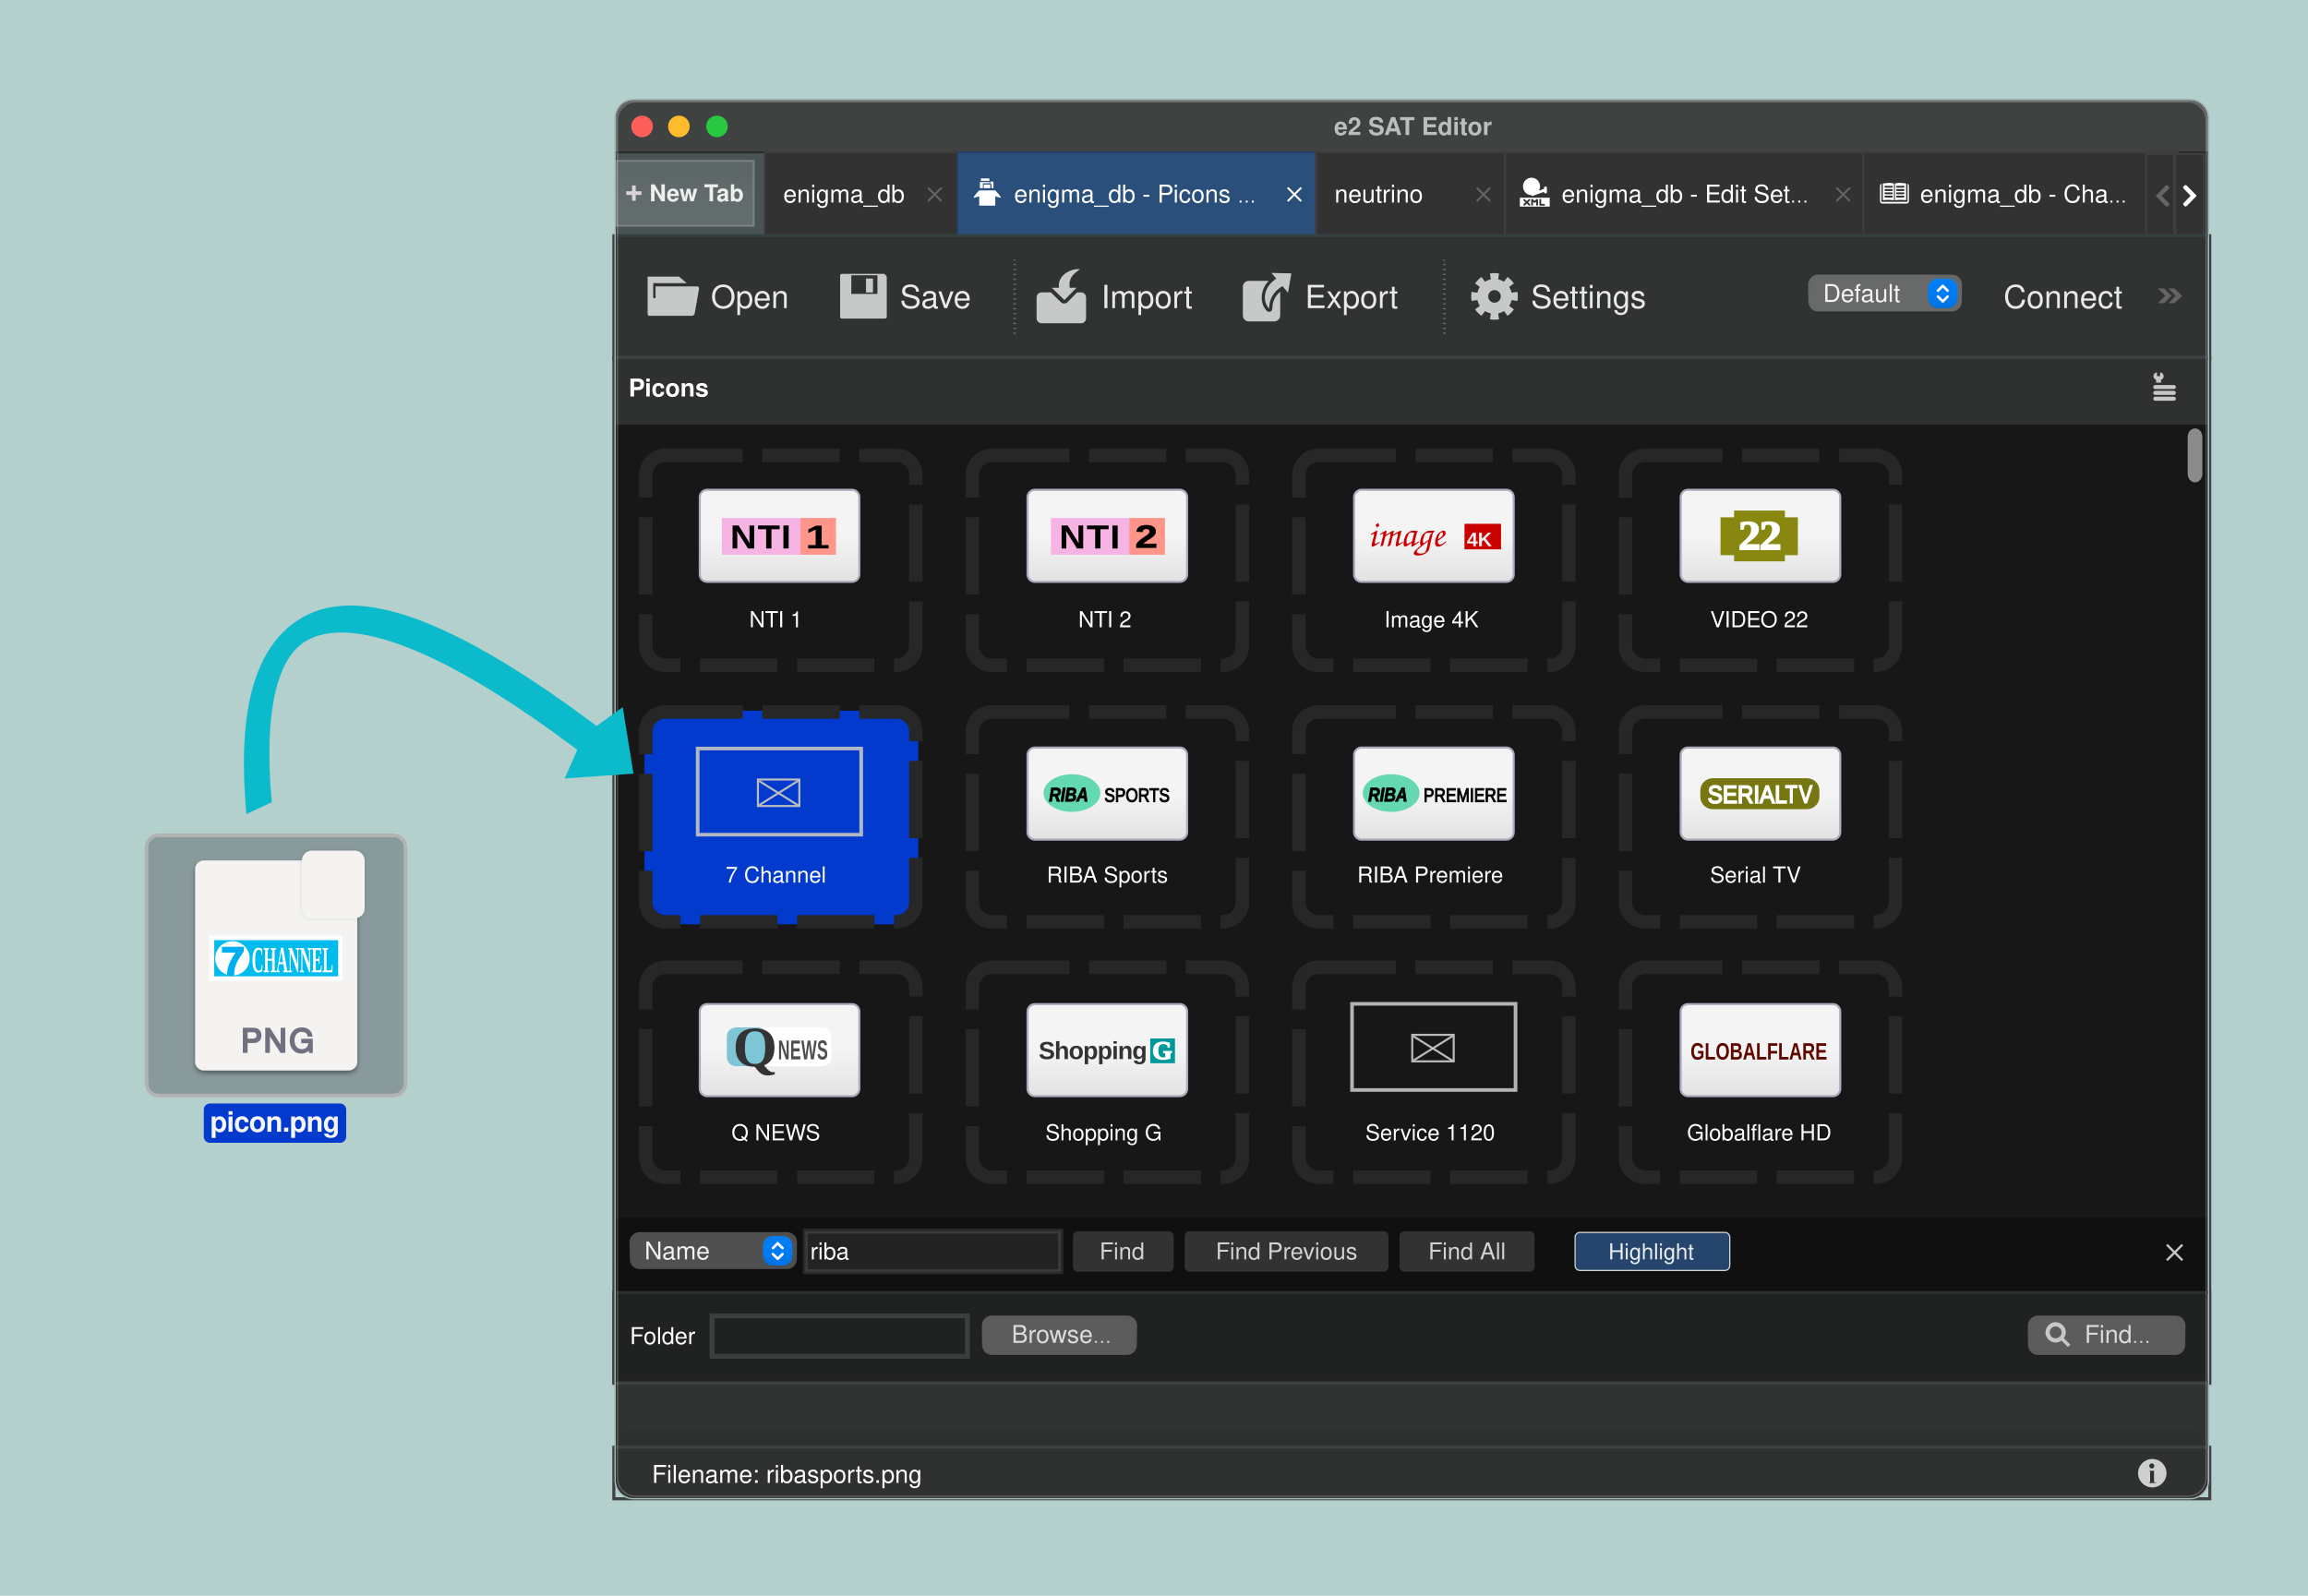
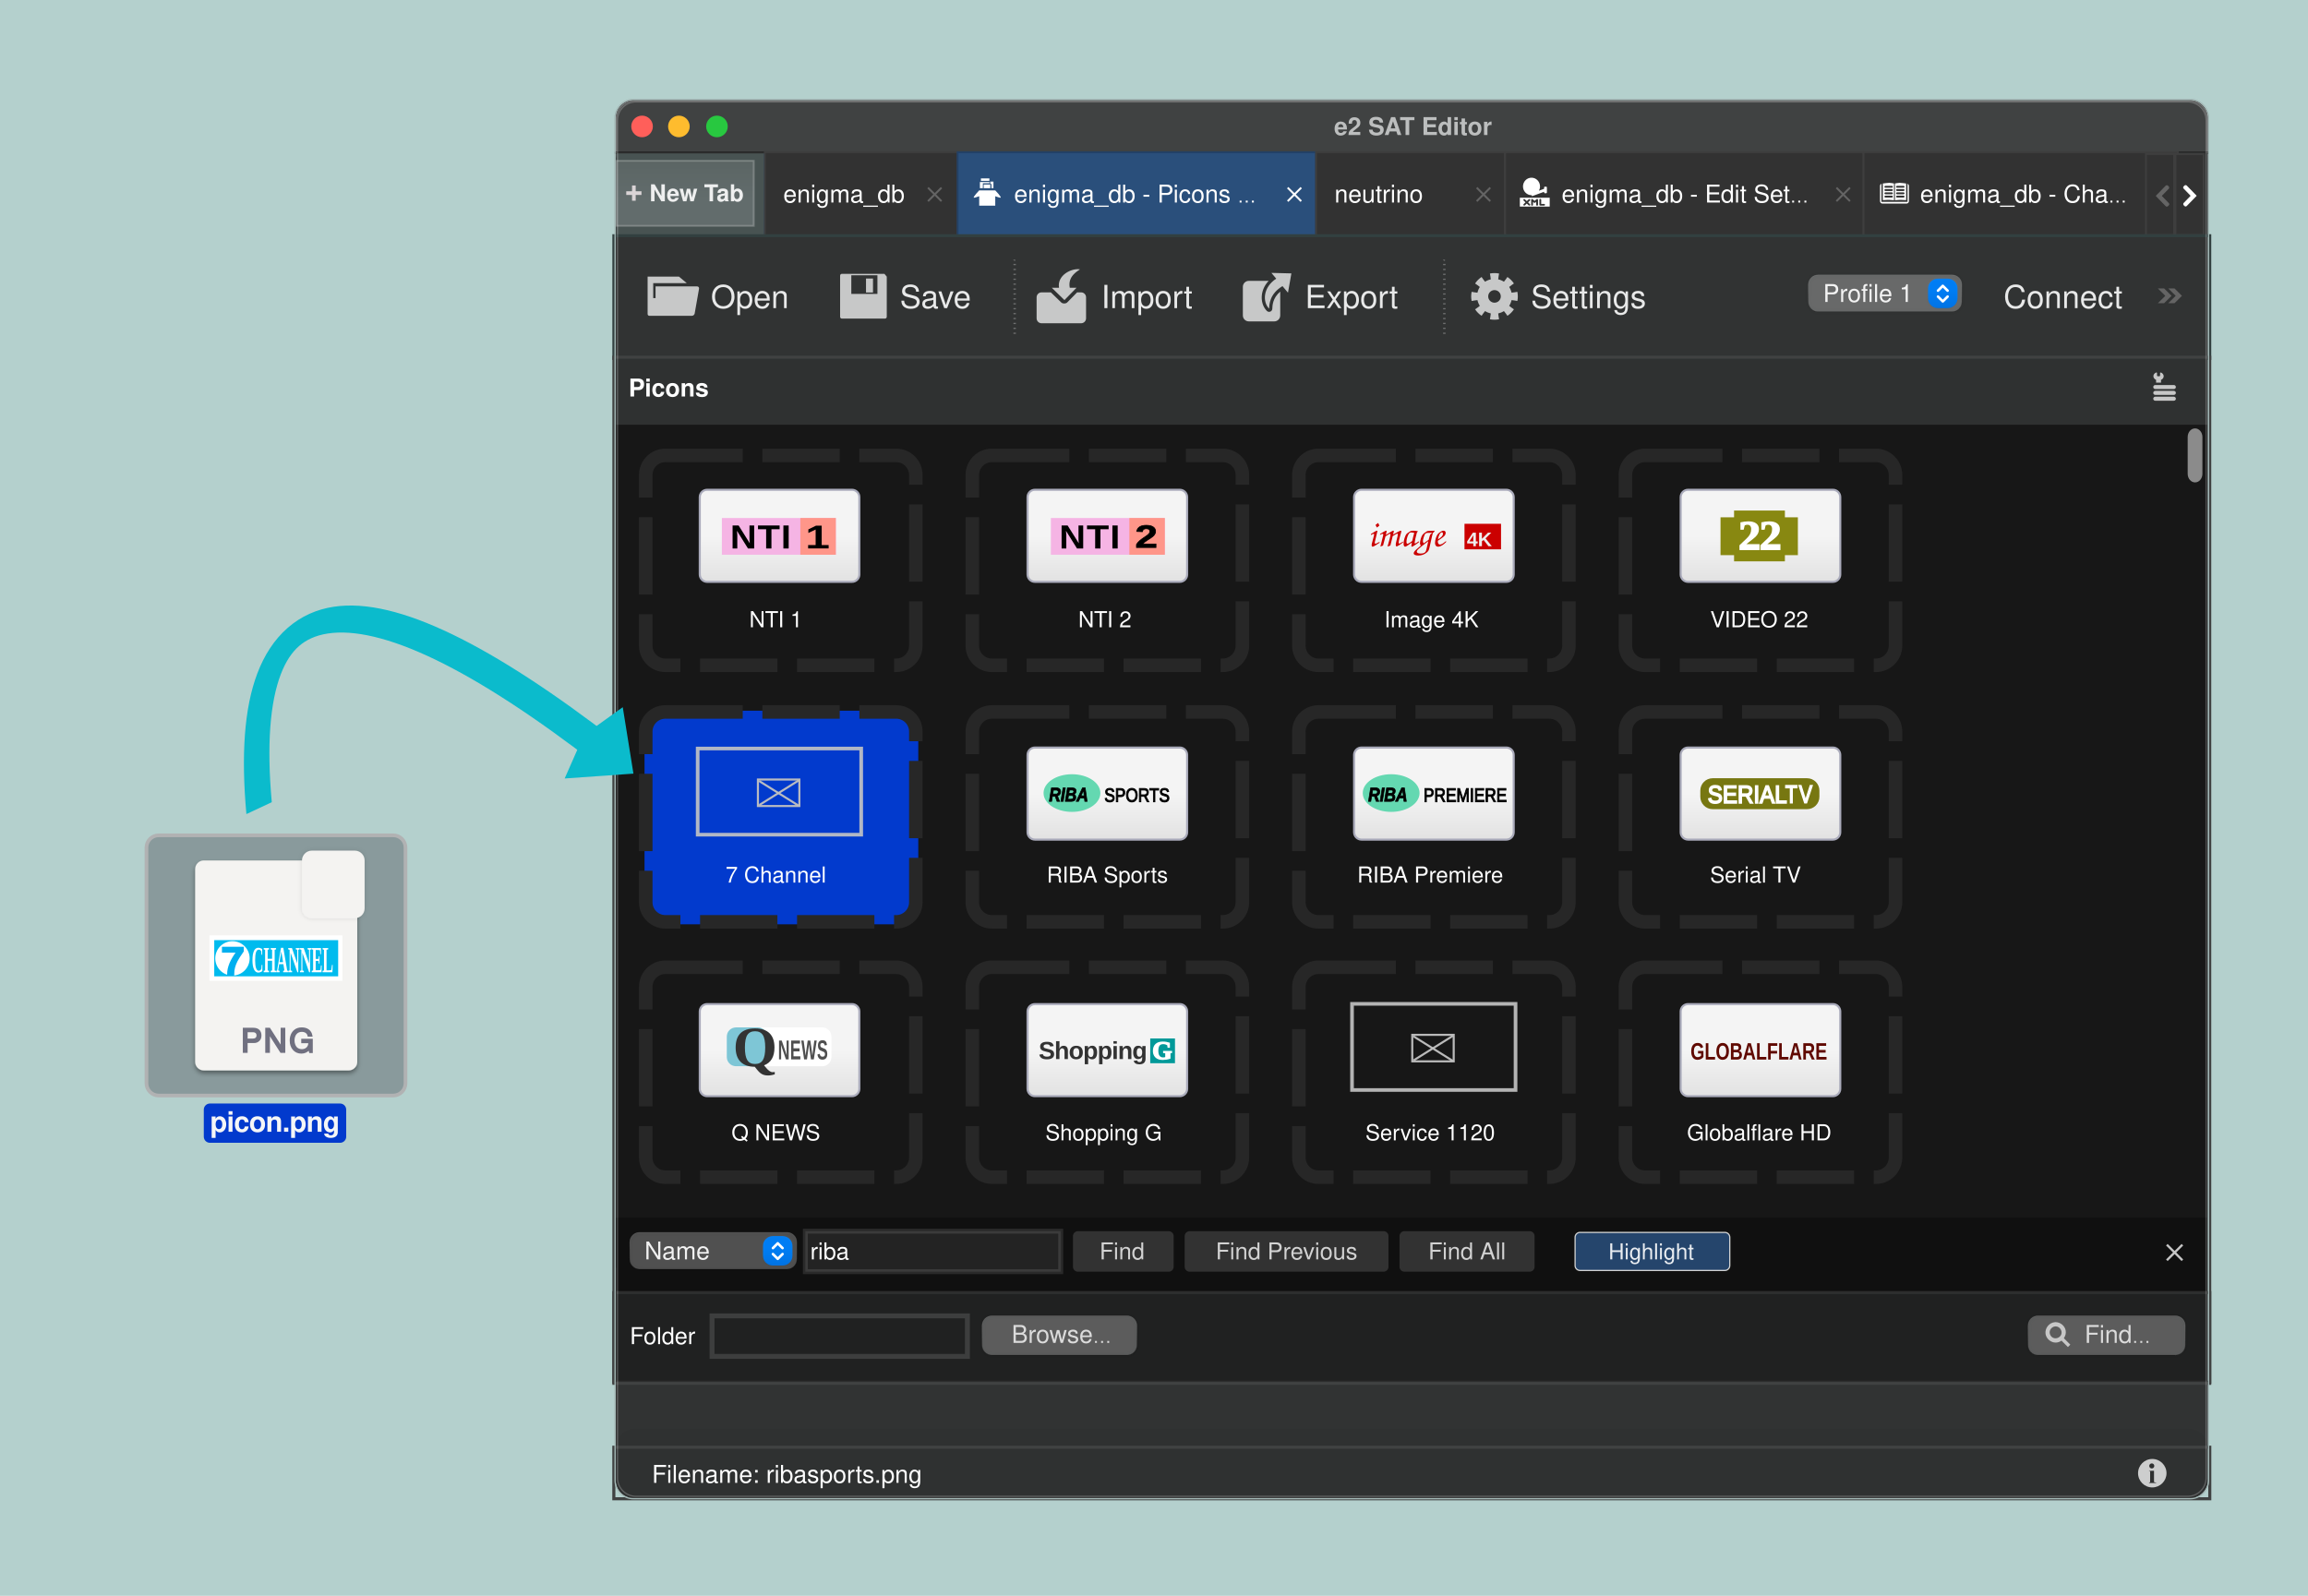
<svg xmlns="http://www.w3.org/2000/svg" viewBox="0 0 1880 1300" style="pointer-events:none;user-select:none">
  <defs>
    <symbol id="aad">
      <path d="M37.75 37.75h18.127v-11.5h-18.127c0 0 0-18.127 0-18.127h-11.5v18.127c0 0-18.127 0-18.127 0v11.5h18.127c0 0 0 18.127 0 18.127h11.5v-18.127z" />
    </symbol>
    <symbol id="cbw">
      <path d="M60 14.973l-3-0.522v35.716c-3.141-0.28-8.021-0.667-11-0.667-0.95 0-2.094 0.039-3.312 0.102-0.962 0.036-2.014 0.106-3.059 0.191-2.678 0.191-5.264 0.428-6.629 0.559v-35.901c0 0 6.61-1.451 9.963-1.451 4 0 14.037 1.451 14.037 1.451l3.001 0.522c1.769 0.819 2.999 2.61 2.999 4.687v32.68c0 2.848-2.312 5.16-5.16 5.16h-51.68c-2.848 0-5.16-2.312-5.16-5.16v-32.68c0-2.077 1.23-3.869 3-4.687l3-0.522c0 0 10.037-1.451 14.037-1.451 3.353 0 9.963 1.451 9.963 1.451v35.901c-1.366-0.131-3.951-0.368-6.629-0.559-1.045-0.085-2.097-0.155-3.059-0.191-1.218-0.063-2.362-0.102-3.312-0.102-2.979 0-7.859 0.387-11 0.667v-35.716l-3 0.522v38.765h56v-38.765zM28.5 42.5c0-1.104-0.896-2-2-2h-14c-1.104 0-2 0.896-2 2s0.896 2 2 2h14c1.104 0 2-0.896 2-2zM53.5 42.5c0-1.104-0.896-2-2-2h-14c-1.104 0-2 0.896-2 2s0.896 2 2 2h14c1.104 0 2-0.896 2-2zM28.5 35.5c0-1.104-0.896-2-2-2h-14c-1.104 0-2 0.896-2 2s0.896 2 2 2h14c1.104 0 2-0.896 2-2zM53.5 35.5c0-1.104-0.896-2-2-2h-14c-1.104 0-2 0.896-2 2s0.896 2 2 2h14c1.104 0 2-0.896 2-2zM28.5 28.5c0-1.104-0.896-2-2-2h-14c-1.104 0-2 0.896-2 2s0.896 2 2 2h14c1.104 0 2-0.896 2-2zM53.5 28.5c0-1.104-0.896-2-2-2h-14c-1.104 0-2 0.896-2 2s0.896 2 2 2h14c1.104 0 2-0.896 2-2zM28.5 21.5c0-1.104-0.896-2-2-2h-14c-1.104 0-2 0.896-2 2s0.896 2 2 2h14c1.104 0 2-0.896 2-2zM53.5 21.5c0-1.104-0.896-2-2-2h-14c-1.104 0-2 0.896-2 2s0.896 2 2 2h14c1.104 0 2-0.896 2-2z" />
    </symbol>
    <symbol id="cce">
      <path d="M62.328 7.276l-5.604-5.604-24.724 24.724c0 0-24.724-24.724-24.724-24.724l-5.604 5.604 24.724 24.724c0 0-24.724 24.724-24.724 24.724l5.604 5.604 24.724-24.724c0 0 24.724 24.724 24.724 24.724l5.604-5.604-24.724-24.724c0 0 24.724-24.724 24.724-24.724z" />
    </symbol>
    <symbol id="fdt">
      <path d="M56.256 31.057h-42.438c-7.074 0-12.818 5.744-12.818 12.818v61.295c0 7.074 5.744 12.818 12.818 12.818h54.476c7.075 0 12.818-5.744 12.818-12.818v-51.051c-16.616 14.040-16.649 30.281-17.025 36.965-0.151 2.687-1.869 5.034-4.385 5.99s-5.359 0.343-7.257-1.565c-14.421-14.502-16.181-43.133 3.811-64.452zM57.293 90.694c-14.624-14.705-13.039-45.988 15.234-64.344l-10.365-12.362 42.838 1.084-7.263 41.344-11.808-14.082c-28.127 16.992-28.15 39.728-28.636 48.36z" />
    </symbol>
    <symbol id="fet">
      <path d="M87.8 55.714h8.488c5.912 0 10.712 4.753 10.712 10.606v45.074c0 5.854-4.8 10.606-10.712 10.606h-84.576c-5.912 0-10.712-4.752-10.712-10.606v-45.074c0-5.853 4.8-10.606 10.712-10.606h19.788l22.5 21.827c1.413 1.374 4.32 2.133 6.3 2.109 1.98-0.023 4.821-0.828 6.2-2.236l21.3-21.7zM93.982 6.385c-17.881-3.082-49.582 12.531-44.921 39.525h-15.517l27.127 26.376 25.847-26.376h-14.41c-4.833-24.162 15.844-35.121 21.874-39.525z" />
    </symbol>
    <symbol id="ffo">
      <path d="M32 62.5c-16.833 0-30.5-13.667-30.5-30.5s13.667-30.5 30.5-30.5v9.611c-0.352-0.073-0.717-0.111-1.090-0.111-2.99 0-5.42 2.43-5.42 5.41 0 2.99 2.43 5.42 5.42 5.42 0.373 0 0.738-0.038 1.090-0.111v5.111l-7.44 0.18 2.82 1.23v22.7l-2.82 2.060h7.44v9.5zM32 11.111v-9.611c16.833 0 30.5 13.667 30.5 30.5s-13.667 30.5-30.5 30.5v-9.5h9.46l-5.76-2.060v-24.2l-3.7 0.090v-5.111c2.46-0.506 4.32-2.693 4.32-5.309 0-2.607-1.86-4.793-4.32-5.299z" />
    </symbol>
    <symbol id="fgn">
      <path d="M21 42.973h89.077c2.783 0 4.643 2.26 4.153 5.042l-9.34 52.943c-0.491 2.783-3.149 5.042-5.932 5.042h-91.118c-2.119 0-3.84-1.721-3.84-3.84v-80.16h67.2l16.8 14h-72v32h5v-25.027z" />
    </symbol>
    <symbol id="fhe">
      <path d="M114 22v86.16c0 2.119-1.721 3.84-3.84 3.84h-92.32c-2.119 0-3.84-1.721-3.84-3.84v-88.32c0-2.119 1.721-3.84 3.84-3.84h91.16l5 6zM94 59.014v-40h-56v40h56zM84.5 26v30h-15v-30h15z" />
    </symbol>
    <symbol id="liu">
      <path d="M56.25 57.423c0-2.388-1.939-4.327-4.327-4.327h-39.846c-2.388 0-4.327 1.939-4.327 4.327s1.939 4.327 4.327 4.327c0 0 39.846 0 39.846 0 2.388 0 4.327-1.939 4.327-4.327zM56.25 44.903c0-2.389-1.939-4.328-4.327-4.328h-39.846c-2.388 0-4.327 1.939-4.327 4.328 0 2.388 1.939 4.327 4.327 4.327 0 0 39.846 0 39.846 0 2.388 0 4.327-1.939 4.327-4.327zM56.25 32.382c0-2.388-1.939-4.327-4.327-4.327h-39.846c-2.388 0-4.327 1.939-4.327 4.327s1.939 4.327 4.327 4.327h39.846c2.388 0 4.327-1.939 4.327-4.327zM13.803 19.471v3.446h10.579v-5.844c0.837-0.373 1.624-0.848 2.343-1.41 2.237-1.745 3.347-4.068 3.371-6.392s-1.039-4.671-3.239-6.471v0c-0.887-0.725-1.951-1.273-3.024-1.702l-1.372 0.918-0.062 6.154c-0.003 0.286-0.167 0.503-0.402 0.659-0.376 0.249-0.899 0.364-1.472 0.364h-2.85c-0.565-0.008-1.082-0.142-1.452-0.406-0.242-0.173-0.413-0.406-0.41-0.702 0 0 0.062-6.155 0.062-6.155l-1.348-0.947c-1.083 0.403-2.158 0.924-3.060 1.628-2.237 1.746-3.347 4.068-3.371 6.392-0.023 2.323 1.039 4.671 3.239 6.471 0.725 0.593 1.567 1.067 2.437 1.454 0.016 0.617 0.026 1.607 0.031 2.543z" />
    </symbol>
    <symbol id="pjw">
      <path d="M14.762 29.23h34.49c0 0 13.928 14.478 11.463 15.596-1.067 0.483-6.127-1.117-11.524-3.087v20.261h-34.389v-20.253c-5.389 1.967-10.437 3.562-11.502 3.079-2.465-1.118 11.462-15.596 11.462-15.596zM36.774 11.359h-20.475v13.19h6.364v-10.552h14.111v-2.638zM38.538 16.635h-14.111v7.914h14.111v-7.914zM45.299 10.4v14.149h-4.283v-9.233h-2.478v-4.916h6.761zM36.632 3.482h-18.173v5.276h18.173v-5.276z" />
    </symbol>
    <symbol id="skh">
      <path d="M40.023 45.152c-3.477 2.591-7.729 4.192-12.407 4.221-10.406 0.066-20.276-8.26-21.806-18.699-1.731-11.814 7.58-24.164 20.12-25.040 0.561-0.039 1.124-0.055 1.686-0.053 10 0.095 19.38 7.75 21.337 17.619 1.156 5.829-0.437 11.92-3.87 16.758l13.82 13.819-5.128 5.128-13.752-13.753zM27.395 14.645c-6.236 0.060-12 5.17-12.677 11.431-0.588 5.436 2.691 11.076 7.773 13.229 6.62 2.806 15.346-1.167 17.352-8.391 2.055-7.404-3.759-16.031-12.032-16.265-0.139-0.003-0.278-0.004-0.416-0.004z" />
    </symbol>
    <symbol id="sls">
      <path d="M73.934 15.359c-6.491-1.302-13.177-1.302-19.668 0 0.828 4.128 1.452 8.287 1.871 12.477-4.352 0.948-8.5 2.666-12.249 5.073-2.666-3.259-5.165-6.641-7.499-10.146-5.511 3.67-10.238 8.397-13.908 13.908 3.505 2.334 6.887 4.834 10.146 7.499-2.407 3.749-4.125 7.897-5.073 12.249-4.19-0.419-8.349-1.043-12.477-1.871-1.303 6.491-1.303 13.177 0 19.668 4.128-0.828 8.287-1.452 12.477-1.871 0.948 4.352 2.666 8.501 5.073 12.249-3.259 2.666-6.641 5.165-10.146 7.499 3.67 5.511 8.397 10.238 13.908 13.908 2.334-3.505 4.833-6.887 7.499-10.146 3.749 2.407 7.897 4.125 12.249 5.074-0.419 4.189-1.043 8.348-1.871 12.476 6.491 1.303 13.177 1.303 19.668 0-0.828-4.128-1.452-8.287-1.871-12.476 4.352-0.949 8.5-2.667 12.249-5.074 2.666 3.259 5.165 6.641 7.499 10.146 5.511-3.67 10.238-8.397 13.908-13.908-3.505-2.334-6.887-4.833-10.146-7.499 2.407-3.748 4.125-7.897 5.073-12.249 4.19 0.419 8.349 1.043 12.477 1.871 1.303-6.491 1.303-13.177 0-19.668-4.128 0.828-8.287 1.452-12.477 1.871-0.948-4.352-2.666-8.5-5.073-12.249 3.259-2.665 6.641-5.165 10.146-7.499-3.67-5.511-8.397-10.238-13.908-13.908-2.334 3.505-4.833 6.887-7.499 10.146-3.749-2.407-7.897-4.125-12.249-5.073 0.419-4.19 1.043-8.349 1.871-12.477zM64.1 50.882c7.451 0 13.5 6.049 13.5 13.5s-6.049 13.5-13.5 13.5c-7.451 0-13.5-6.049-13.5-13.5s6.049-13.5 13.5-13.5z" />
    </symbol>
    <symbol id="tmw">
      <path d="M64 64v-19h-64v19h64zM38.975 58.253l0.001 1.834c0.001 1.076-0.872 1.949-1.947 1.949s-1.949-0.873-1.95-1.949l-0.002-6.41-1.968 1.774c-0.407 0.367-0.947 0.542-1.48 0.524-0.533 0.018-1.073-0.157-1.48-0.524l-1.968-1.774-0.003 6.41c0 1.076-0.874 1.949-1.949 1.949s-1.948-0.873-1.948-1.949l0.002-5.24h-6.669l4.099 3.89c0.751 0.713 0.751 1.869 0.002 2.581-0.75 0.711-1.968 0.71-2.719-0.002l-4.104-3.895-4.104 3.895c-0.751 0.712-1.969 0.713-2.719 0.002-0.75-0.712-0.749-1.868 0.002-2.581l4.104-3.895-4.104-3.895c-0.751-0.712-0.752-1.868-0.002-2.58s1.968-0.711 2.719 0.002l4.104 3.895 4.104-3.895c0.751-0.713 1.969-0.713 2.719-0.002 0.749 0.712 0.749 1.868-0.002 2.58l-4.099 3.89h6.669l0.002-5.24c0-0.024 0.001-0.048 0.002-0.072-0.031-0.488 0.159-0.985 0.571-1.356 0.276-0.249 0.614-0.408 0.97-0.477 0.131-0.028 0.267-0.043 0.406-0.043 0.058 0 0.115 0.002 0.172 0.007 0.454 0.033 0.899 0.206 1.247 0.52l3.976 3.583 3.975-3.583c0.348-0.314 0.793-0.487 1.248-0.52 0.056-0.005 0.114-0.007 0.171-0.007 0.14 0 0.276 0.015 0.407 0.043 0.356 0.069 0.694 0.228 0.97 0.477 0.412 0.371 0.602 0.868 0.571 1.356 0.001 0.024 0.001 0.048 0.001 0.072l0.003 8.646h2.912l0.003-8.83c0-1.076 0.874-1.949 1.949-1.949s1.948 0.873 1.948 1.949l-0.004 8.839 6.372 0.002c0.993 0.001 1.798 0.807 1.798 1.799 0 0.993-0.805 1.798-1.798 1.798l-8.471-0.003c-0.992 0-1.798-0.806-1.798-1.799l0.001-1.796h-2.912zM25.286 39.498c-0.095 0.001-0.19 0.002-0.286 0.002-10.072 0-18.25-8.402-18.25-18.75s8.178-18.75 18.25-18.75c10.072 0 18.25 8.402 18.25 18.75 0 3.307-0.835 6.416-2.301 9.115l11.051-4.023v-3.071c0-0.828 0.672-1.5 1.5-1.5h3c0.828 0 1.5 0.672 1.5 1.5v11c0 0.828-0.672 1.5-1.5 1.5h-3c-0.828 0-1.5-0.672-1.5-1.5v-1.543l-25.926 9.436-0.788-2.166z" />
    </symbol>
    <symbol id="anm">
      <path d="M32 13.243c-1.668 0-3.336 0.635-4.608 1.907l-24.485 24.485c-2.543 2.543-2.543 6.672 0 9.215s6.672 2.543 9.215 0l19.878-19.878 19.878 19.878c2.543 2.543 6.672 2.543 9.215 0s2.543-6.672 0-9.215l-24.485-24.485c-1.272-1.272-2.94-1.907-4.608-1.907z" />
    </symbol>
    <symbol id="aow">
      <path d="M32 30.114l27.467 29.239v-24.615l-27.467-29.24-27.467 29.24v24.615l27.467-29.239z" />
    </symbol>
    <symbol id="apw">
      <path d="M32 36.23l-20.23-19.657c-1.255-1.22-3.294-1.22-4.549 0 0 0-1.913 1.859-1.913 1.859-1.269 1.233-1.269 3.235 0 4.468 0 0 26.57 25.818 26.57 25.818l0.122-0.118c0 0 0.12 0.12 0.12 0.12l26.572-25.82c1.269-1.233 1.269-3.235 0-4.468 0 0-2.363-2.297-2.363-2.297-1.007-0.978-2.642-0.978-3.649 0l-20.68 20.095z" />
    </symbol>
    <linearGradient id="bqm" x1="0" y1="0" x2="0" y2="1">
      <stop offset="0" style="stop-color:#5b6564" />
      <stop offset="0.6" style="stop-color:#626c6c" />
    </linearGradient>
    <linearGradient id="brm" x1="0" y1="0" x2="0" y2="1">
      <stop offset="0" style="stop-color:#fff;stop-opacity:0.19" />
      <stop offset="1" style="stop-color:#000;stop-opacity:0.34" />
    </linearGradient>
    <linearGradient id="bsm" x1="0" y1="0" x2="0" y2="1">
      <stop offset="0.4" style="stop-color:#007df4" />
      <stop offset="1" style="stop-color:#0073e4" />
    </linearGradient>
    <filter id="btm" color-interpolation-filters="sRGB">
      <feDropShadow dx="0" dy="1.5" stdDeviation="1" flood-opacity="0.25" />
      <feDropShadow dx="0" dy="0" stdDeviation="2.2" flood-opacity="0.3" />
    </filter>
    <marker id="aud" markerWidth="3" markerHeight="3" refX="1.75" refY="1.75" viewBox="0 0 3.5 3.5" orient="auto">
      <polygon points="0.7,3.5 0,1.75 0.7,0 3.5,1.75" style="fill:#0bbbcc" />
    </marker>
    <symbol id="pvn">
      <g transform="matrix(0.75,0,0,0.75,20.3,11.9)">
        <rect x="48.3" y="24.2" width="50" height="32" style="fill:none;stroke:#c0c0c0;stroke-opacity:0.96;stroke-width:2.5px" />
        <rect x="0" y="0" width="2.5" height="56" transform="matrix(0.53,-0.848,0.848,0.53,49,27)" style="fill:#c0c0c0;fill-opacity:0.96" />
        <rect x="23" y="-42" width="2.5" height="56" transform="matrix(0.53,0.848,-0.848,0.53,49,27)" style="fill:#c0c0c0;fill-opacity:0.96" />
      </g>
      <rect x="2" y="2" width="148" height="78" style="fill:none;stroke:#c4c4c4;stroke-opacity:0.9;stroke-width:3.3px" />
    </symbol>
    <linearGradient id="pwg" x1="0" y1="0" x2="0" y2="1">
      <stop offset="0.5" style="stop-color:#f4f4f4" />
      <stop offset="1" style="stop-color:#e2e2e2" />
    </linearGradient>
    <filter id="ixm" color-interpolation-filters="sRGB">
      <feDropShadow dx="0" dy="2.3" stdDeviation="2" flood-opacity="0.4" />
    </filter>
    <filter id="iym" color-interpolation-filters="sRGB">
      <feDropShadow dx="-1.8" dy="1.7" stdDeviation="3" flood-opacity="0.3" />
      <feDropShadow dx="0" dy="0" stdDeviation="2" flood-opacity="0.12" />
    </filter>
  </defs>
  <rect x="0" y="0" width="1880" height="1300" style="fill:#b4d0cd" />
  <g style="font-family:'Helvetica Neue',sans-serif-light,Helvetica,sans-serif">
    <rect x="501" y="81" width="1298" height="1140" rx="15" style="fill:#313333;stroke:#a6bbb9;stroke-width:1px" />
    <rect x="502" y="82" width="1296" height="57" rx="15" style="fill:#404242;stroke:#787979;stroke-width:1px;clip-path:inset(0px 0px 15px)" />
    <rect x="501" y="124" width="1298" height="1" style="fill:none;stroke:#000;stroke-opacity:0.89;stroke-width:0.5px" />
    <text x="502" y="82" dx="649" dy="28" text-anchor="middle" style="font-family:'Helvetica Neue',Helvetica,sans-serif;font-weight:bold;font-size:20px;fill:#bcbebe">e2 SAT Editor</text>
    <ellipse cx="523" cy="103" rx="8.8" style="fill:#ff5f5a;stroke:none;stroke-opacity:0.1" />
    <ellipse cx="553" cy="103" rx="8.8" style="fill:#febc2e;stroke:none;stroke-opacity:0.1" />
    <ellipse cx="584" cy="103" rx="8.8" style="fill:#28c840;stroke:none;stroke-opacity:0.1" />
    <rect x="502" y="125" width="1296" height="67" style="fill:#2f3131" />
    <rect x="502" y="125" width="120" height="67" style="fill:#485352" />
    <rect x="502" y="131" width="112" height="53" rx="0" style="fill:url(#bqm);stroke:#fff;stroke-opacity:0.23;stroke-width:1.5px" />
    <g transform="matrix(0.26,0,0,0.26,508,149)">
      <use href="#aad" style="fill:#dad4d6" />
    </g>
    <text x="502" y="131" dx="27" dy="33" style="font-weight:bold;font-size:19px;fill:#fff;fill-opacity:0.89">New Tab</text>
    <rect x="622" y="125" width="1" height="67" style="fill:#3a5165" />
    <rect x="623" y="124" width="157" height="69" style="fill:#323232;stroke:#3e3e3e;stroke-width:1.5px;clip-path:inset(1px 0px)" />
    <text x="623" y="124" dx="15" dy="41" style="font-size:20px;fill:#fff">enigma_db</text>
    <g transform="matrix(0.2,0,0,0.2,755,152)">
      <use href="#cce" style="fill:#646464" />
    </g>
    <rect x="780" y="124" width="292" height="69" style="fill:#2a4f7b;stroke:#234065;stroke-width:1.5px;clip-path:inset(1px 0px)" />
    <g transform="matrix(0.38,0,0,0.38,792,144)">
      <use href="#pjw" style="fill:#fff" />
    </g>
    <text x="780" y="124" dx="46" dy="41" style="font-size:20px;fill:#fff">enigma_db - Picons <tspan style="font-size:15px">…</tspan>
    </text>
    <g transform="matrix(0.2,0,0,0.2,1048,152)">
      <use href="#cce" style="fill:#fff" />
    </g>
    <rect x="1072" y="124" width="154" height="69" style="fill:#323232;stroke:#3e3e3e;stroke-width:1.5px;clip-path:inset(1px 0px)" />
    <text x="1072" y="124" dx="15" dy="41" style="font-size:20px;fill:#fff">neutrino</text>
    <g transform="matrix(0.2,0,0,0.2,1202,152)">
      <use href="#cce" style="fill:#646464" />
    </g>
    <rect x="1226" y="124" width="292" height="69" style="fill:#323232;stroke:#3e3e3e;stroke-width:1.5px;clip-path:inset(1px 0px)" />
    <g transform="matrix(0.38,0,0,0.38,1238,144)">
      <use href="#tmw" style="fill:#fff" />
    </g>
    <text x="1226" y="124" dx="46" dy="41" style="font-size:20px;fill:#fff">enigma_db - Edit Set<tspan style="font-size:15px">…</tspan>
    </text>
    <g transform="matrix(0.2,0,0,0.2,1495,152)">
      <use href="#cce" style="fill:#646464" />
    </g>
    <rect x="1518" y="124" width="256" height="69" style="fill:#323232;stroke:#3e3e3e;stroke-width:1.5px;clip-path:inset(1px 0px)" />
    <g transform="matrix(0.38,0,0,0.38,1531,144)">
      <use href="#cbw" style="fill:#fff" />
    </g>
    <text x="1518" y="124" dx="46" dy="41" style="font-size:20px;fill:#fff">enigma_db - Cha<tspan style="font-size:15px">…</tspan>
    </text>
    <rect x="1773" y="125" width="1" height="67" style="fill:#3a3a3a" />
    <rect x="1748" y="125.5" width="23" height="66" style="fill:#323232;stroke:#3e3e3e;stroke-width:1.5px" />
    <g transform="matrix(0,0.3,-0.3,0,1771.2,150)" style="opacity:0.25">
      <use href="#apw" style="fill:#fff;stroke:#fff;stroke-width:2.7px" />
    </g>
    <rect x="1772" y="125.5" width="23" height="66" style="fill:#323232;stroke:#3e3e3e;stroke-width:1.5px" />
    <g transform="matrix(0,-0.3,0.3,0,1774.1,169.1)">
      <use href="#apw" style="fill:#fff;stroke:#fff;stroke-width:2.7px" />
    </g>
    <rect x="502" y="192" width="1296" height="100" style="fill:#313333" />
    <g transform="matrix(0.38,0,0,0.38,526,217)">
      <use href="#fgn" style="fill:#c7c8c8" />
    </g>
    <text x="510" y="192" dx="69" dy="59" style="font-size:26px;fill:#fff;fill-opacity:0.89;text-shadow:0 0.5px 1px #090909">Open</text>
    <g transform="matrix(0.38,0,0,0.38,679,217)">
      <use href="#fhe" style="fill:#c7c8c8" />
    </g>
    <text x="664" y="192" dx="69" dy="59" style="font-size:26px;fill:#fff;fill-opacity:0.89;text-shadow:0 0.5px 1px #090909">Save</text>
    <rect x="826" y="212" width="1" height="61" style="fill:none;stroke:#fff;stroke-opacity:0.3;stroke-dasharray:1px,3px" />
    <g transform="matrix(0.38,0,0,0.38,844,217)">
      <use href="#fet" style="fill:#c7c8c8" />
    </g>
    <text x="828" y="192" dx="69" dy="59" style="font-size:26px;fill:#fff;fill-opacity:0.89;text-shadow:0 0.5px 1px #090909">Import</text>
    <g transform="matrix(0.38,0,0,0.38,1012,217)">
      <use href="#fdt" style="fill:#c7c8c8" />
    </g>
    <text x="994" y="192" dx="69" dy="59" style="font-size:26px;fill:#fff;fill-opacity:0.89;text-shadow:0 0.5px 1px #090909">Export</text>
    <rect x="1176" y="212" width="1" height="61" style="fill:none;stroke:#fff;stroke-opacity:0.3;stroke-dasharray:1px,3px" />
    <g transform="matrix(0.38,0,0,0.38,1193,217)">
      <use href="#sls" style="fill:#c7c8c8" />
    </g>
    <text x="1178" y="192" dx="69" dy="59" style="font-size:26px;fill:#fff;fill-opacity:0.89;text-shadow:0 0.5px 1px #090909">Settings</text>
    <rect x="1473" y="224" width="125" height="30" rx="8" style="fill:#fff;fill-opacity:0.24;stroke:url(#brm);stroke-width:0.4px;filter:url(#btm)" />
    <rect x="1570.5" y="227" width="24" height="24" rx="8" style="fill:url(#bsm);stroke:url(#brm);stroke-opacity:0.06;stroke-width:2px" />
    <g transform="matrix(0.16,0,0,0.16,1577.4,229.7)">
      <use href="#anm" style="fill:#fff" />
    </g>
    <g transform="matrix(0.16,0,0,-0.16,1577.4,248.7)">
      <use href="#anm" style="fill:#fff" />
    </g>
-     <text x="1473" y="224" dx="12" dy="22" style="font-size:20px;fill:#fff;fill-opacity:0.92">Default</text>
+     <text x="1473" y="224" dx="12" dy="22" style="font-size:20px;fill:#fff;fill-opacity:0.92">Profile 1</text>
    <text x="1617" y="192" dx="15" dy="59" style="font-size:26px;fill:#fff;fill-opacity:0.89;text-shadow:0 0.5px 1px #090909">Connect</text>
    <g transform="matrix(0.9,0,0,0.95,1770,234)">
      <use href="#aow" transform="matrix(0,0.23,-0.23,0,0,0)" style="fill:#646464" />
      <use href="#aow" transform="matrix(0,0.23,-0.23,0,9.4,0)" style="fill:#646464" />
    </g>
    <rect x="500" y="192" width="1300" height="100" style="fill:none;stroke:#324040;stroke-width:2.4px;clip-path:inset(0px 2px)" />
    <rect x="502" y="291" width="1296" height="835" style="fill:#2f3131" />
    <text x="502" y="291" dx="10" dy="32" style="font-weight:bold;font-size:20px;fill:#fff">Picons</text>
    <g transform="matrix(0.38,0,0,0.38,1751,303)">
      <use href="#liu" style="fill:#c7c7c7" />
    </g>
    <rect x="502" y="346" width="1296" height="687" style="fill:#171717" />
    <rect x="526" y="371" width="220" height="171" rx="16" style="fill:none;stroke:#272727;stroke-width:11px;stroke-dasharray:15px,0px,48px,16px" />
    <rect x="570" y="399" width="130" height="75" rx="6" style="fill:url(#pwg);stroke:#aaabbb;stroke-width:1.7px" />
    <g transform="matrix(0.34,0,0,0.34,588,422)">
      <rect x="0" y="0" width="273" height="88" style="fill:#f5b4e4" />
      <rect x="188" y="0" width="85" height="88" style="fill:#ff9689" />
      <g style="font-family:Arial,Helvetica,sans-serif;font-weight:bold">
        <text x="18" y="0" dy="73" style="font-size:80px;letter-spacing:2px" transform="matrix(1.1,0,0,1,0,0)">NTI</text>
        <text x="185" y="0" dy="81" style="font-size:88px" transform="matrix(1.2,0,0,0.9,-22,0)">1</text>
      </g>
    </g>
    <text x="526" y="493" dx="106" dy="18" text-anchor="middle" style="font-size:18px;fill:#fff">NTI 1</text>
    <rect x="792" y="371" width="220" height="171" rx="16" style="fill:none;stroke:#272727;stroke-width:11px;stroke-dasharray:15px,0px,48px,16px" />
    <rect x="837" y="399" width="130" height="75" rx="6" style="fill:url(#pwg);stroke:#aaabbb;stroke-width:1.7px" />
    <g transform="matrix(0.34,0,0,0.34,856,422)">
      <rect x="0" y="0" width="273" height="88" style="fill:#f5b4e4" />
      <rect x="188" y="0" width="85" height="88" style="fill:#ff9689" />
      <g style="font-family:Arial,Helvetica,sans-serif;font-weight:bold">
        <text x="18" y="0" dy="73" style="font-size:80px;letter-spacing:2px" transform="matrix(1.1,0,0,1,0,0)">NTI</text>
        <text x="185" y="0" dy="81" style="font-size:102px;stroke:#000;stroke-width:2px" transform="matrix(0.95,0,0,0.75,26,10)">2</text>
      </g>
    </g>
    <text x="792" y="493" dx="108" dy="18" text-anchor="middle" style="font-size:18px;fill:#fff">NTI 2</text>
    <rect x="1058" y="371" width="220" height="171" rx="16" style="fill:none;stroke:#272727;stroke-width:11px;stroke-dasharray:15px,0px,48px,16px" />
    <rect x="1103" y="399" width="130" height="75" rx="6" style="fill:url(#pwg);stroke:#aaabbb;stroke-width:1.7px" />
    <g transform="matrix(0.32,0,0,0.32,1111,420)">
      <rect x="256" y="21" width="93" height="65" style="fill:#cb0000" />
      <text x="10" y="0" dy="78" style="font-family:cursive,serif;font-size:96px;fill:#cb0000">image</text>
      <text x="262" y="0" dy="78" style="font-family:Arial,Helvetica,sans-serif;font-weight:bold;font-size:50px;fill:#eee">4K</text>
    </g>
    <text x="1058" y="493" dx="108" dy="18" text-anchor="middle" style="font-size:18px;fill:#fff">Image 4K</text>
    <rect x="1324" y="371" width="220" height="171" rx="16" style="fill:none;stroke:#272727;stroke-width:11px;stroke-dasharray:15px,0px,48px,16px" />
    <rect x="1369" y="399" width="130" height="75" rx="6" style="fill:url(#pwg);stroke:#aaabbb;stroke-width:1.7px" />
    <g transform="matrix(0.23,0,0,0.23,1401,415)">
      <rect x="50" y="4" width="180" height="180" style="fill:#881" />
      <rect x="2" y="28" width="274" height="134" style="fill:#881" />
      <text x="50" y="38" dy="80" style="font-family:'Times New Roman',Times,sans-serif;font-weight:bold;font-size:122px;letter-spacing:-4px;fill:#fff;stroke:#fff;stroke-width:4px" transform="matrix(1.3,0,0,1.2,0,0)">22</text>
    </g>
    <text x="1324" y="493" dx="109" dy="18" text-anchor="middle" style="font-size:18px;fill:#fff">VIDEO 22</text>
    <rect x="525" y="579" width="223" height="174" rx="20" style="fill:#023acd" />
    <rect x="526" y="580" width="220" height="171" rx="16" style="fill:none;stroke:#272727;stroke-width:11px;stroke-dasharray:15px,0px,48px,16px" />
    <g transform="matrix(0.9,0,0,0.9,566.5,608)">
      <use href="#pvn" />
    </g>
    <text x="526" y="701" dx="106" dy="18" text-anchor="middle" style="font-size:18px;fill:#fff">7 Channel</text>
    <rect x="792" y="580" width="220" height="171" rx="16" style="fill:none;stroke:#272727;stroke-width:11px;stroke-dasharray:15px,0px,48px,16px" />
    <rect x="837" y="609" width="130" height="75" rx="6" style="fill:url(#pwg);stroke:#aaabbb;stroke-width:1.7px" />
    <g transform="matrix(0.13,0,0,0.13,849,631)">
      <ellipse cx="186" cy="116" rx="178" ry="118" style="fill:#64d8b1" />
      <g style="font-family:Arial,Helvetica,sans-serif">
        <text x="42" y="0" dy="140" style="font-weight:bold;font-size:102px;letter-spacing:-1px;stroke:#000;stroke-width:4px;font-style:italic" transform="matrix(1,0,0,1.2,0,0)">RIBA</text>
        <text x="389" y="0" dy="142" style="font-size:100px;stroke:#000;stroke-width:5px" transform="matrix(1,0,0,1.2,0,0)">SPORTS</text>
      </g>
    </g>
    <text x="792" y="701" dx="110" dy="18" text-anchor="middle" style="font-size:18px;fill:#fff">RIBA Sports</text>
    <rect x="1058" y="580" width="220" height="171" rx="16" style="fill:none;stroke:#272727;stroke-width:11px;stroke-dasharray:15px,0px,48px,16px" />
    <rect x="1103" y="609" width="130" height="75" rx="6" style="fill:url(#pwg);stroke:#aaabbb;stroke-width:1.7px" />
    <g transform="matrix(0.13,0,0,0.13,1109,631)">
      <ellipse cx="186" cy="116" rx="178" ry="118" style="fill:#64d8b1" />
      <g style="font-family:Arial,Helvetica,sans-serif">
        <text x="42" y="0" dy="140" style="font-weight:bold;font-size:102px;letter-spacing:-1px;stroke:#000;stroke-width:4px;font-style:italic" transform="matrix(1,0,0,1.2,0,0)">RIBA</text>
        <text x="389" y="0" dy="142" style="font-size:100px;stroke:#000;stroke-width:5px" transform="matrix(1,0,0,1.2,0,0)">PREMIERE</text>
      </g>
    </g>
    <text x="1058" y="701" dx="107" dy="18" text-anchor="middle" style="font-size:18px;fill:#fff">RIBA Premiere</text>
    <rect x="1324" y="580" width="220" height="171" rx="16" style="fill:none;stroke:#272727;stroke-width:11px;stroke-dasharray:15px,0px,48px,16px" />
    <rect x="1369" y="609" width="130" height="75" rx="6" style="fill:url(#pwg);stroke:#aaabbb;stroke-width:1.7px" />
    <g transform="matrix(0.21,0,0,0.21,1385,634)">
      <rect x="0" y="0" width="462" height="120" rx="48" style="fill:#771" />
      <g style="font-family:Arial,Helvetica,sans-serif;font-size:96px">
        <text x="32" y="0" dy="96" style="fill:#fff;stroke:#fff;stroke-width:6px" transform="matrix(0.9,0,0,1,0,0)">SERIAL</text>
        <text x="412" y="0" dy="96" style="letter-spacing:8px;fill:#fff;stroke:#fff;stroke-width:6px" transform="matrix(0.8,0,0,1,0,-0.9)">TV</text>
      </g>
    </g>
    <text x="1324" y="701" dx="106" dy="18" text-anchor="middle" style="font-size:18px;fill:#fff">Serial TV</text>
    <rect x="526" y="788" width="220" height="171" rx="16" style="fill:none;stroke:#272727;stroke-width:11px;stroke-dasharray:15px,0px,48px,16px" />
    <rect x="570" y="818" width="130" height="75" rx="6" style="fill:url(#pwg);stroke:#aaabbb;stroke-width:1.7px" />
    <g transform="matrix(0.31,0,0,0.31,592,837)">
      <rect x="0" y="0" width="275" height="102" rx="24" style="fill:#fff" />
      <rect x="0" y="0" width="106" height="102" rx="24" style="fill:#7ec6d6" />
      <text x="16" y="0" dy="102" style="font-family:'Times New Roman',Times,sans-serif;font-weight:bold;font-size:150px;fill:#333">Q</text>
      <text x="224" y="0" dy="84" style="font-family:Arial,Helvetica,sans-serif;font-weight:bold;font-size:72px;letter-spacing:1px;fill:#4f4f4f" transform="matrix(0.6,0,0,1,0,0)">NEWS</text>
    </g>
    <text x="526" y="911" dx="106" dy="18" text-anchor="middle" style="font-size:18px;fill:#fff">Q NEWS</text>
    <rect x="792" y="788" width="220" height="171" rx="16" style="fill:none;stroke:#272727;stroke-width:11px;stroke-dasharray:15px,0px,48px,16px" />
    <rect x="837" y="818" width="130" height="75" rx="6" style="fill:url(#pwg);stroke:#aaabbb;stroke-width:1.7px" />
    <g transform="matrix(0.21,0,0,0.21,846,846)">
      <rect x="433" y="0" width="96" height="96" style="fill:#099" />
      <text x="0" y="0" dy="80" style="font-family:Arial,Helvetica,sans-serif;font-weight:bold;font-size:96px;letter-spacing:-3px;fill:#333">Shopping</text>
      <text x="433" y="0" dx="8" dy="80" style="font-family:'Times New Roman',Times,sans-serif;font-weight:bold;font-size:99px;fill:#fff;stroke:#fff;stroke-width:5px">G</text>
    </g>
    <text x="792" y="911" dx="107" dy="18" text-anchor="middle" style="font-size:18px;fill:#fff">Shopping G</text>
    <rect x="1058" y="788" width="220" height="171" rx="16" style="fill:none;stroke:#272727;stroke-width:11px;stroke-dasharray:15px,0px,48px,16px" />
    <g transform="matrix(0.9,0,0,0.9,1099.5,816)">
      <use href="#pvn" />
    </g>
    <text x="1058" y="911" dx="107" dy="18" text-anchor="middle" style="font-size:18px;fill:#fff">Service 1120</text>
    <rect x="1324" y="788" width="220" height="171" rx="16" style="fill:none;stroke:#272727;stroke-width:11px;stroke-dasharray:15px,0px,48px,16px" />
    <rect x="1369" y="818" width="130" height="75" rx="6" style="fill:url(#pwg);stroke:#aaabbb;stroke-width:1.7px" />
    <g transform="matrix(0.2,0,0,0.2,1377,844)">
      <text x="0" y="0" dy="96" style="font-family:Arial,Helvetica,sans-serif;font-weight:bold;font-size:97px;fill:#600900;stroke-width:1px" transform="matrix(0.76,0,0,1,0,0)">GLOBALFLARE</text>
    </g>
    <text x="1324" y="911" dx="109" dy="18" text-anchor="middle" style="font-size:18px;fill:#fff">Globalflare HD</text>
    <rect x="1782" y="349" width="12" height="44" rx="7" style="fill:#8b8b8b" />
    <rect x="502" y="992" width="1296" height="61" style="fill:#101010" />
    <rect x="513" y="1004" width="136" height="30" rx="8" style="fill:#fff;fill-opacity:0.24;stroke:url(#brm);stroke-width:0.4px;filter:url(#btm)" />
    <text x="513" y="1004" dx="12" dy="22" style="font-size:20px;fill:#fff;fill-opacity:0.92">Name</text>
    <rect x="621.5" y="1007" width="24" height="24" rx="8" style="fill:url(#bsm);stroke:url(#brm);stroke-opacity:0.06;stroke-width:2px" />
    <g transform="matrix(0.16,0,0,0.16,628.4,1009.7)">
      <use href="#anm" style="fill:#fff" />
    </g>
    <g transform="matrix(0.16,0,0,-0.16,628.4,1028.7)">
      <use href="#anm" style="fill:#fff" />
    </g>
    <rect x="656" y="1003" width="208" height="33" rx="0" style="fill:#fff;fill-opacity:0.08;stroke:#fff;stroke-opacity:0.11;stroke-width:4px;clip-path:inset(3px 3px 0.4px)" />
    <text x="656" y="1003" dx="4" dy="23" style="font-size:19px;fill:#fff">riba</text>
    <rect x="874" y="1003" width="82" height="33" rx="4" style="fill:#323232" />
    <text x="874" y="1003" dx="40" dy="23" text-anchor="middle" style="font-size:19px;fill:#fff;fill-opacity:0.78">Find</text>
    <rect x="965" y="1003" width="166" height="33" rx="4" style="fill:#323232" />
    <text x="965" y="1003" dx="83" dy="23" text-anchor="middle" style="font-size:19px;fill:#fff;fill-opacity:0.78">Find Previous</text>
    <rect x="1140" y="1003" width="110" height="33" rx="4" style="fill:#323232" />
    <text x="1140" y="1003" dx="55" dy="23" text-anchor="middle" style="font-size:19px;fill:#fff;fill-opacity:0.78">Find All</text>
    <rect x="1283" y="1004" width="126" height="31" rx="4" style="fill:#25456c;stroke:#d1d2d2;stroke-width:1px" />
    <text x="1283" y="1004" dx="62" dy="22" text-anchor="middle" style="font-size:18px;fill:#fff;fill-opacity:0.9">Highlight</text>
    <g transform="matrix(0.23,0,0,0.23,1764,1013)">
      <use href="#cce" style="fill:#c7c7c7" />
    </g>
    <rect x="502" y="1054" width="1296" height="73" style="fill:#202121" />
    <rect x="500" y="1053" width="1300" height="73" style="fill:none;stroke:#2d2e2e;stroke-width:2.4px;clip-path:inset(0px 2px 2px)" />
    <text x="509" y="1072" dx="4" dy="23" style="font-size:19px;fill:#fff">Folder</text>
    <rect x="580" y="1072" width="208" height="33" rx="0" style="fill:#fff;fill-opacity:0;stroke:#fff;stroke-opacity:0.13;stroke-width:4px;clip-path:inset(2.8px 2.8px 0.4px)" />
    <rect x="800" y="1072" width="126" height="32" rx="8" style="fill:#fff;fill-opacity:0.24;stroke:url(#brm);stroke-width:0.4px;filter:url(#btm)" />
    <text x="800" y="1072" dx="24" dy="22" style="font-size:20px;fill:#fff;fill-opacity:0.78">Browse<tspan style="font-size:15px">…</tspan>
    </text>
    <rect x="1652" y="1072" width="128" height="32" rx="8" style="fill:#fff;fill-opacity:0.24;stroke:url(#brm);stroke-width:0.4px;filter:url(#btm)" />
    <g transform="matrix(0.38,0,0,0.38,1664,1075)">
      <use href="#skh" style="fill:#c7c7c7" />
    </g>
    <text x="1652" y="1072" dx="46" dy="22" style="font-size:20px;fill:#fff;fill-opacity:0.78">Find<tspan style="font-size:15px">…</tspan>
    </text>
    <rect x="500" y="291" width="1300" height="836" style="fill:none;stroke:#404242;stroke-width:2.4px;clip-path:inset(0px 2px)" />
    <rect x="502" y="1164" width="1296" height="56" rx="15" style="fill:#2f3131;clip-path:inset(15px 0px 0px)" />
    <rect x="500" y="1179" width="1300" height="42" style="fill:none;stroke:#404242;stroke-width:2.5px;clip-path:inset(0px 2px 42px)" />
    <text x="502" y="1179" dx="29" dy="29" style="font-size:20px;fill:#fff">Filename: ribasports.png</text>
    <g transform="matrix(0.38,0,0,0.38,1741,1188)">
      <use href="#ffo" style="fill:#fff;fill-opacity:0.76" />
    </g>
    <rect x="501" y="81" width="1298" height="1140" rx="15" style="fill:none;stroke:#a6bbb9;stroke-width:1px" />
    <rect x="503" y="83" width="1294" height="1136" rx="15" style="fill:none;stroke:#fff;stroke-opacity:0.24;stroke-width:1px" />
  </g>
  <rect x="119.3" y="680.5" width="211" height="212" rx="10" style="fill:#101;fill-opacity:0.26;stroke:#b1b2b3;stroke-width:3px" />
  <g style="clip-path:polygon(-4% -56%,104% 30%,104% 104%,-4% 104%)">
    <g style="filter:url(#ixm)">
      <rect x="159" y="701" width="132" height="171" rx="7" style="fill:#f4f3f1" />
    </g>
  </g>
  <g style="clip-path:polygon(-13% 0%,108% 120%,200% 200%,-200% 200%)">
    <g style="filter:url(#iym)">
      <rect x="246" y="693" width="51" height="55" rx="8" style="fill:#f4f3f1;clip-path:polygon(0px 13%,90% 100%,0px 100%,0px 0px)" />
    </g>
  </g>
  <text x="159" y="837" dx="67" dy="20" text-anchor="middle" style="font-family:'Helvetica Neue',sans-serif-thin,Helvetica,sans-serif;font-weight:300;font-size:26px;letter-spacing:2px;fill:#707080;stroke:#707080;stroke-width:1.5px">PNG</text>
  <g transform="matrix(0.95,0,0,0.95,170.6,762)">
    <rect x="0" y="0" width="114" height="39" style="fill:#fff" />
    <g transform="matrix(0.22,0,0,0.22,5,5)">
      <rect x="-4" y="-4" width="483" height="141" style="fill:#0be" />
      <ellipse cx="67" cy="67" rx="67" ry="67" style="fill:#fff" />
      <text x="18" y="0" dy="107" style="font-family:Arial,Helvetica,sans-serif;font-size:122px;fill:#00afef;stroke:#00afef;stroke-width:10px" transform="matrix(1.3,0,0,1.2,1,0)">7</text>
      <text x="315" y="0" dy="121" style="font-family:'Times New Roman',Times,sans-serif;font-weight:bold;font-size:144px;letter-spacing:-2px;fill:#fff" transform="matrix(0.45,0,0,1,0,0)">CHANNEL</text>
    </g>
  </g>
  <rect x="166" y="899" width="116" height="32" rx="5" style="fill:#023acd" />
  <text x="108" y="903" dx="116" dy="19" text-anchor="middle" style="font-family:'Helvetica Neue',Helvetica,sans-serif;font-weight:bold;font-size:23px;letter-spacing:-0.5px;fill:#f5f6f7;text-shadow:none">picon.png</text>
  <g transform="matrix(0.8,-0.8,0.5,0.6,-192,686)">
    <g style="fill:none;stroke:#0bbbcc;stroke-width:22px">
      <path d="M290.5 341.282Q434.5 59.282 509.5 560.282" style="marker-end:url(#aud)" />
    </g>
  </g>
</svg>
